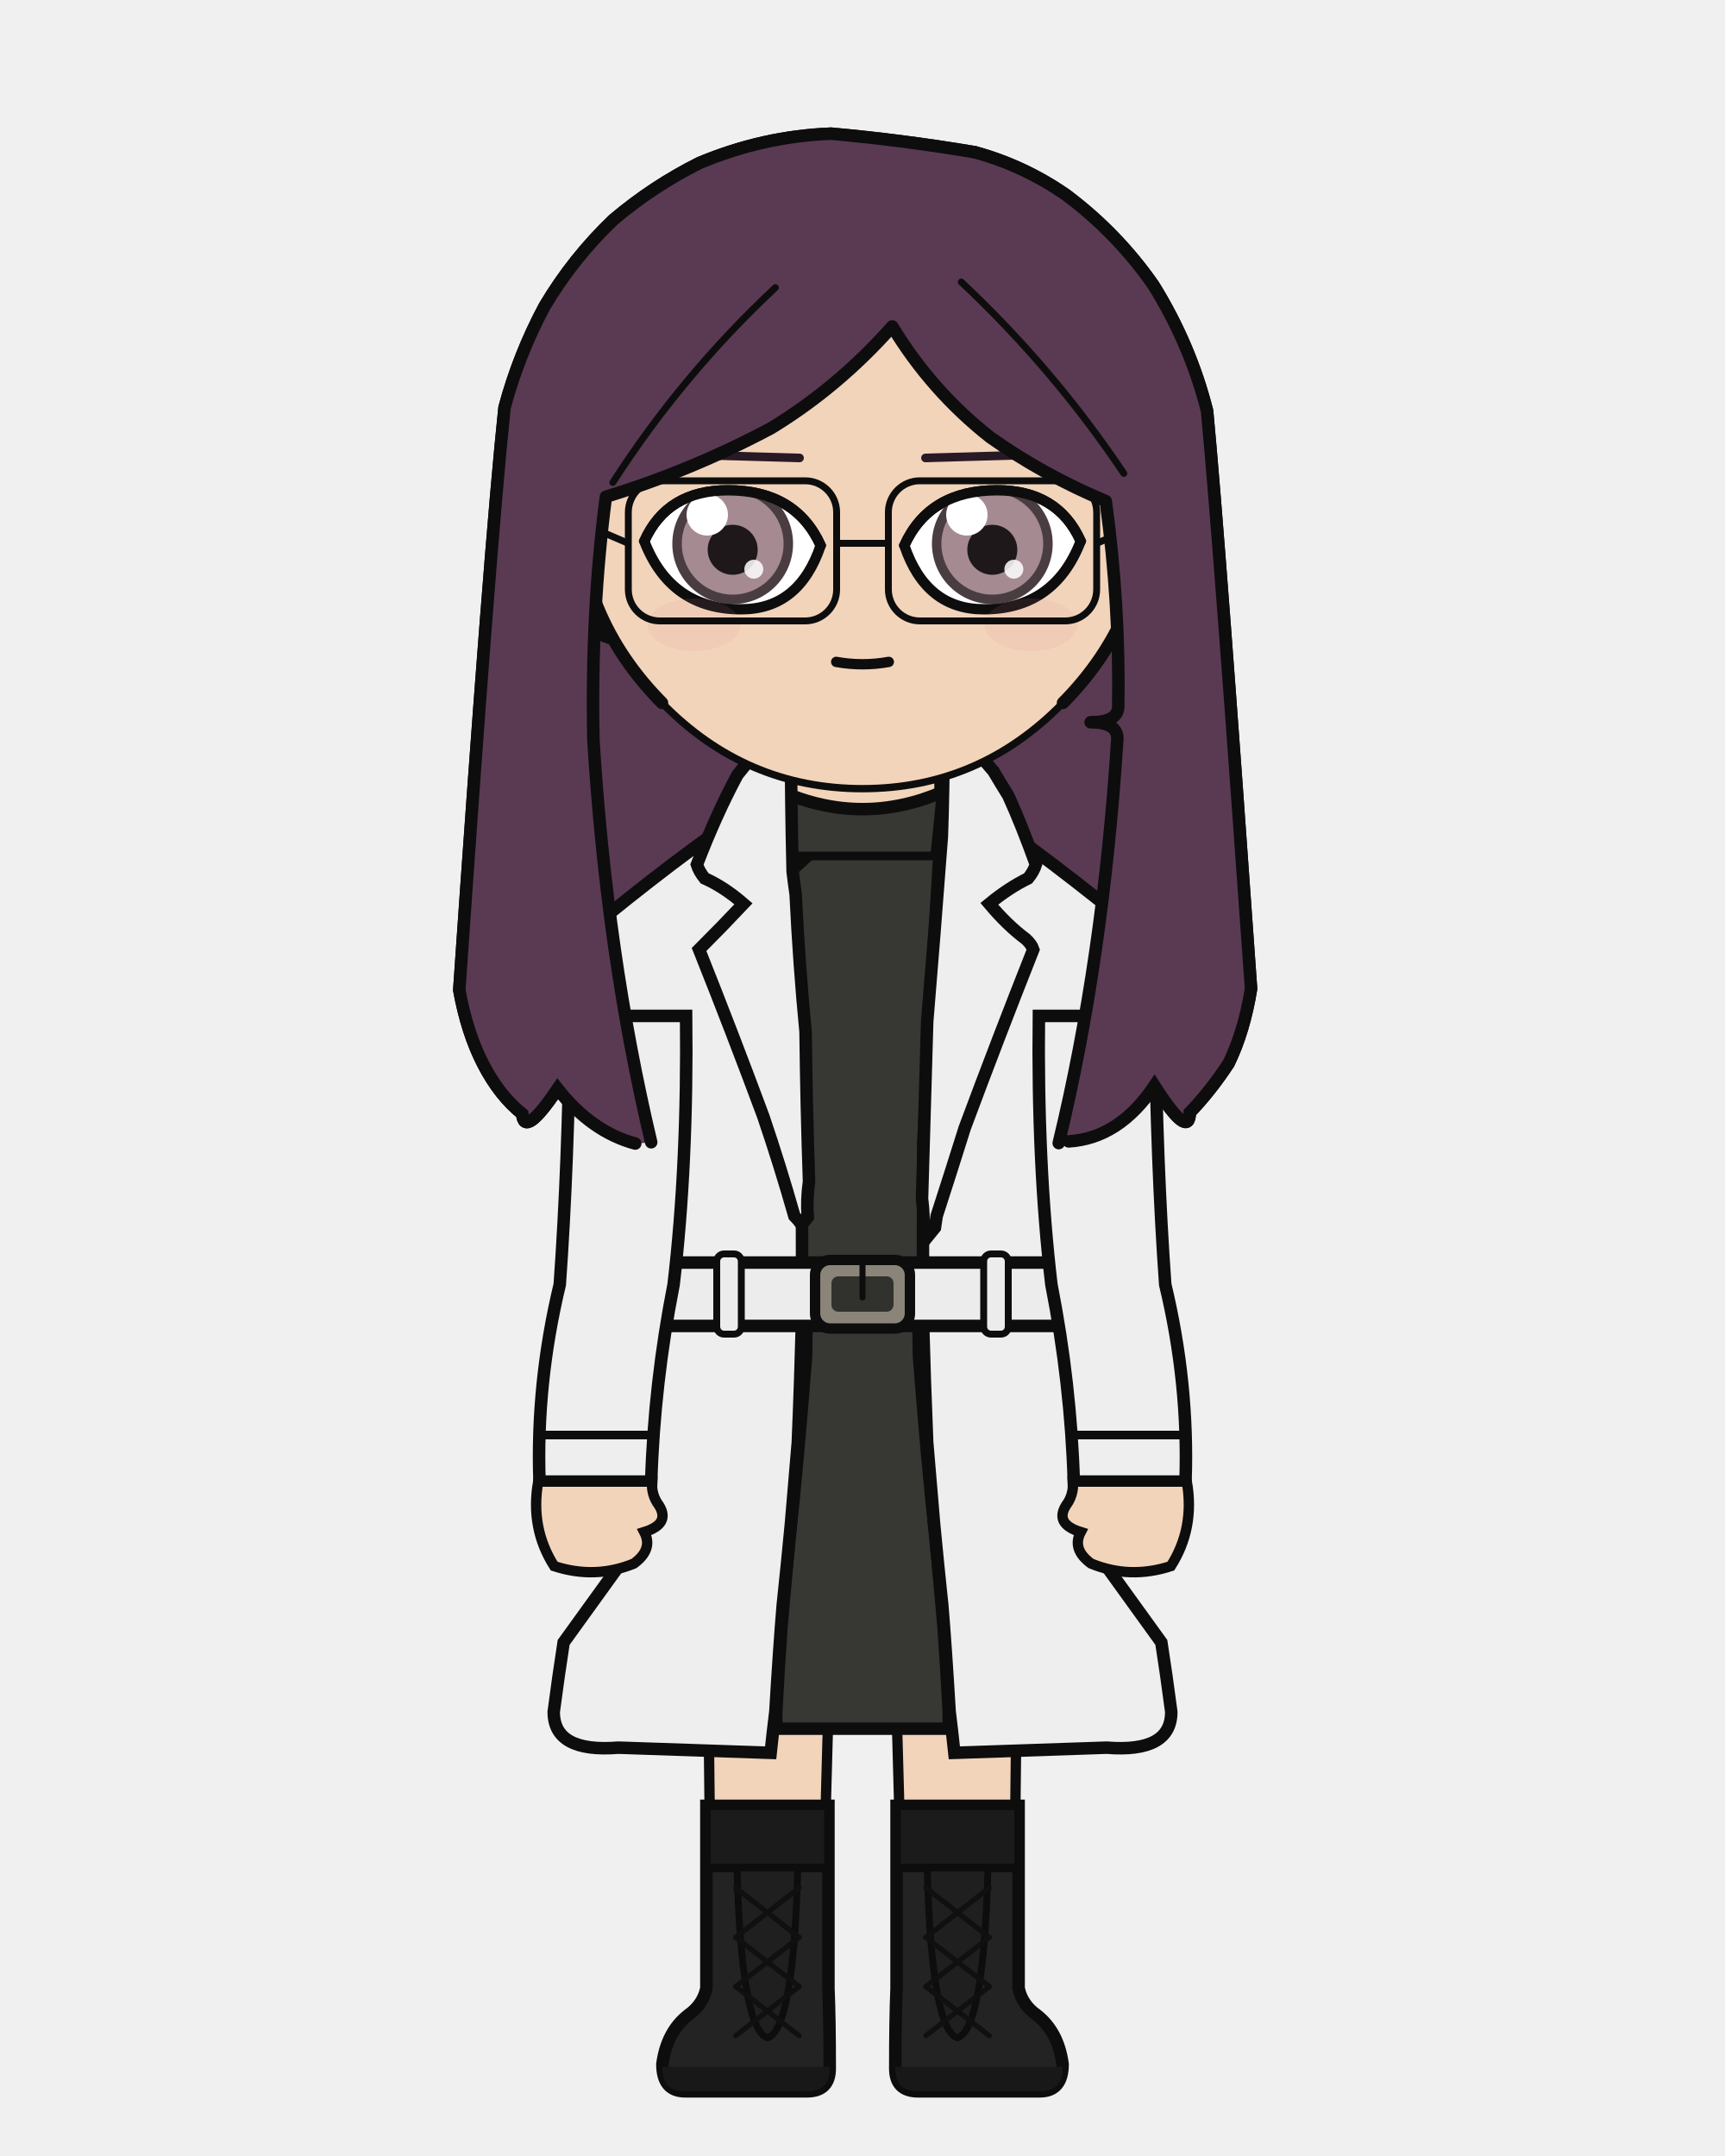
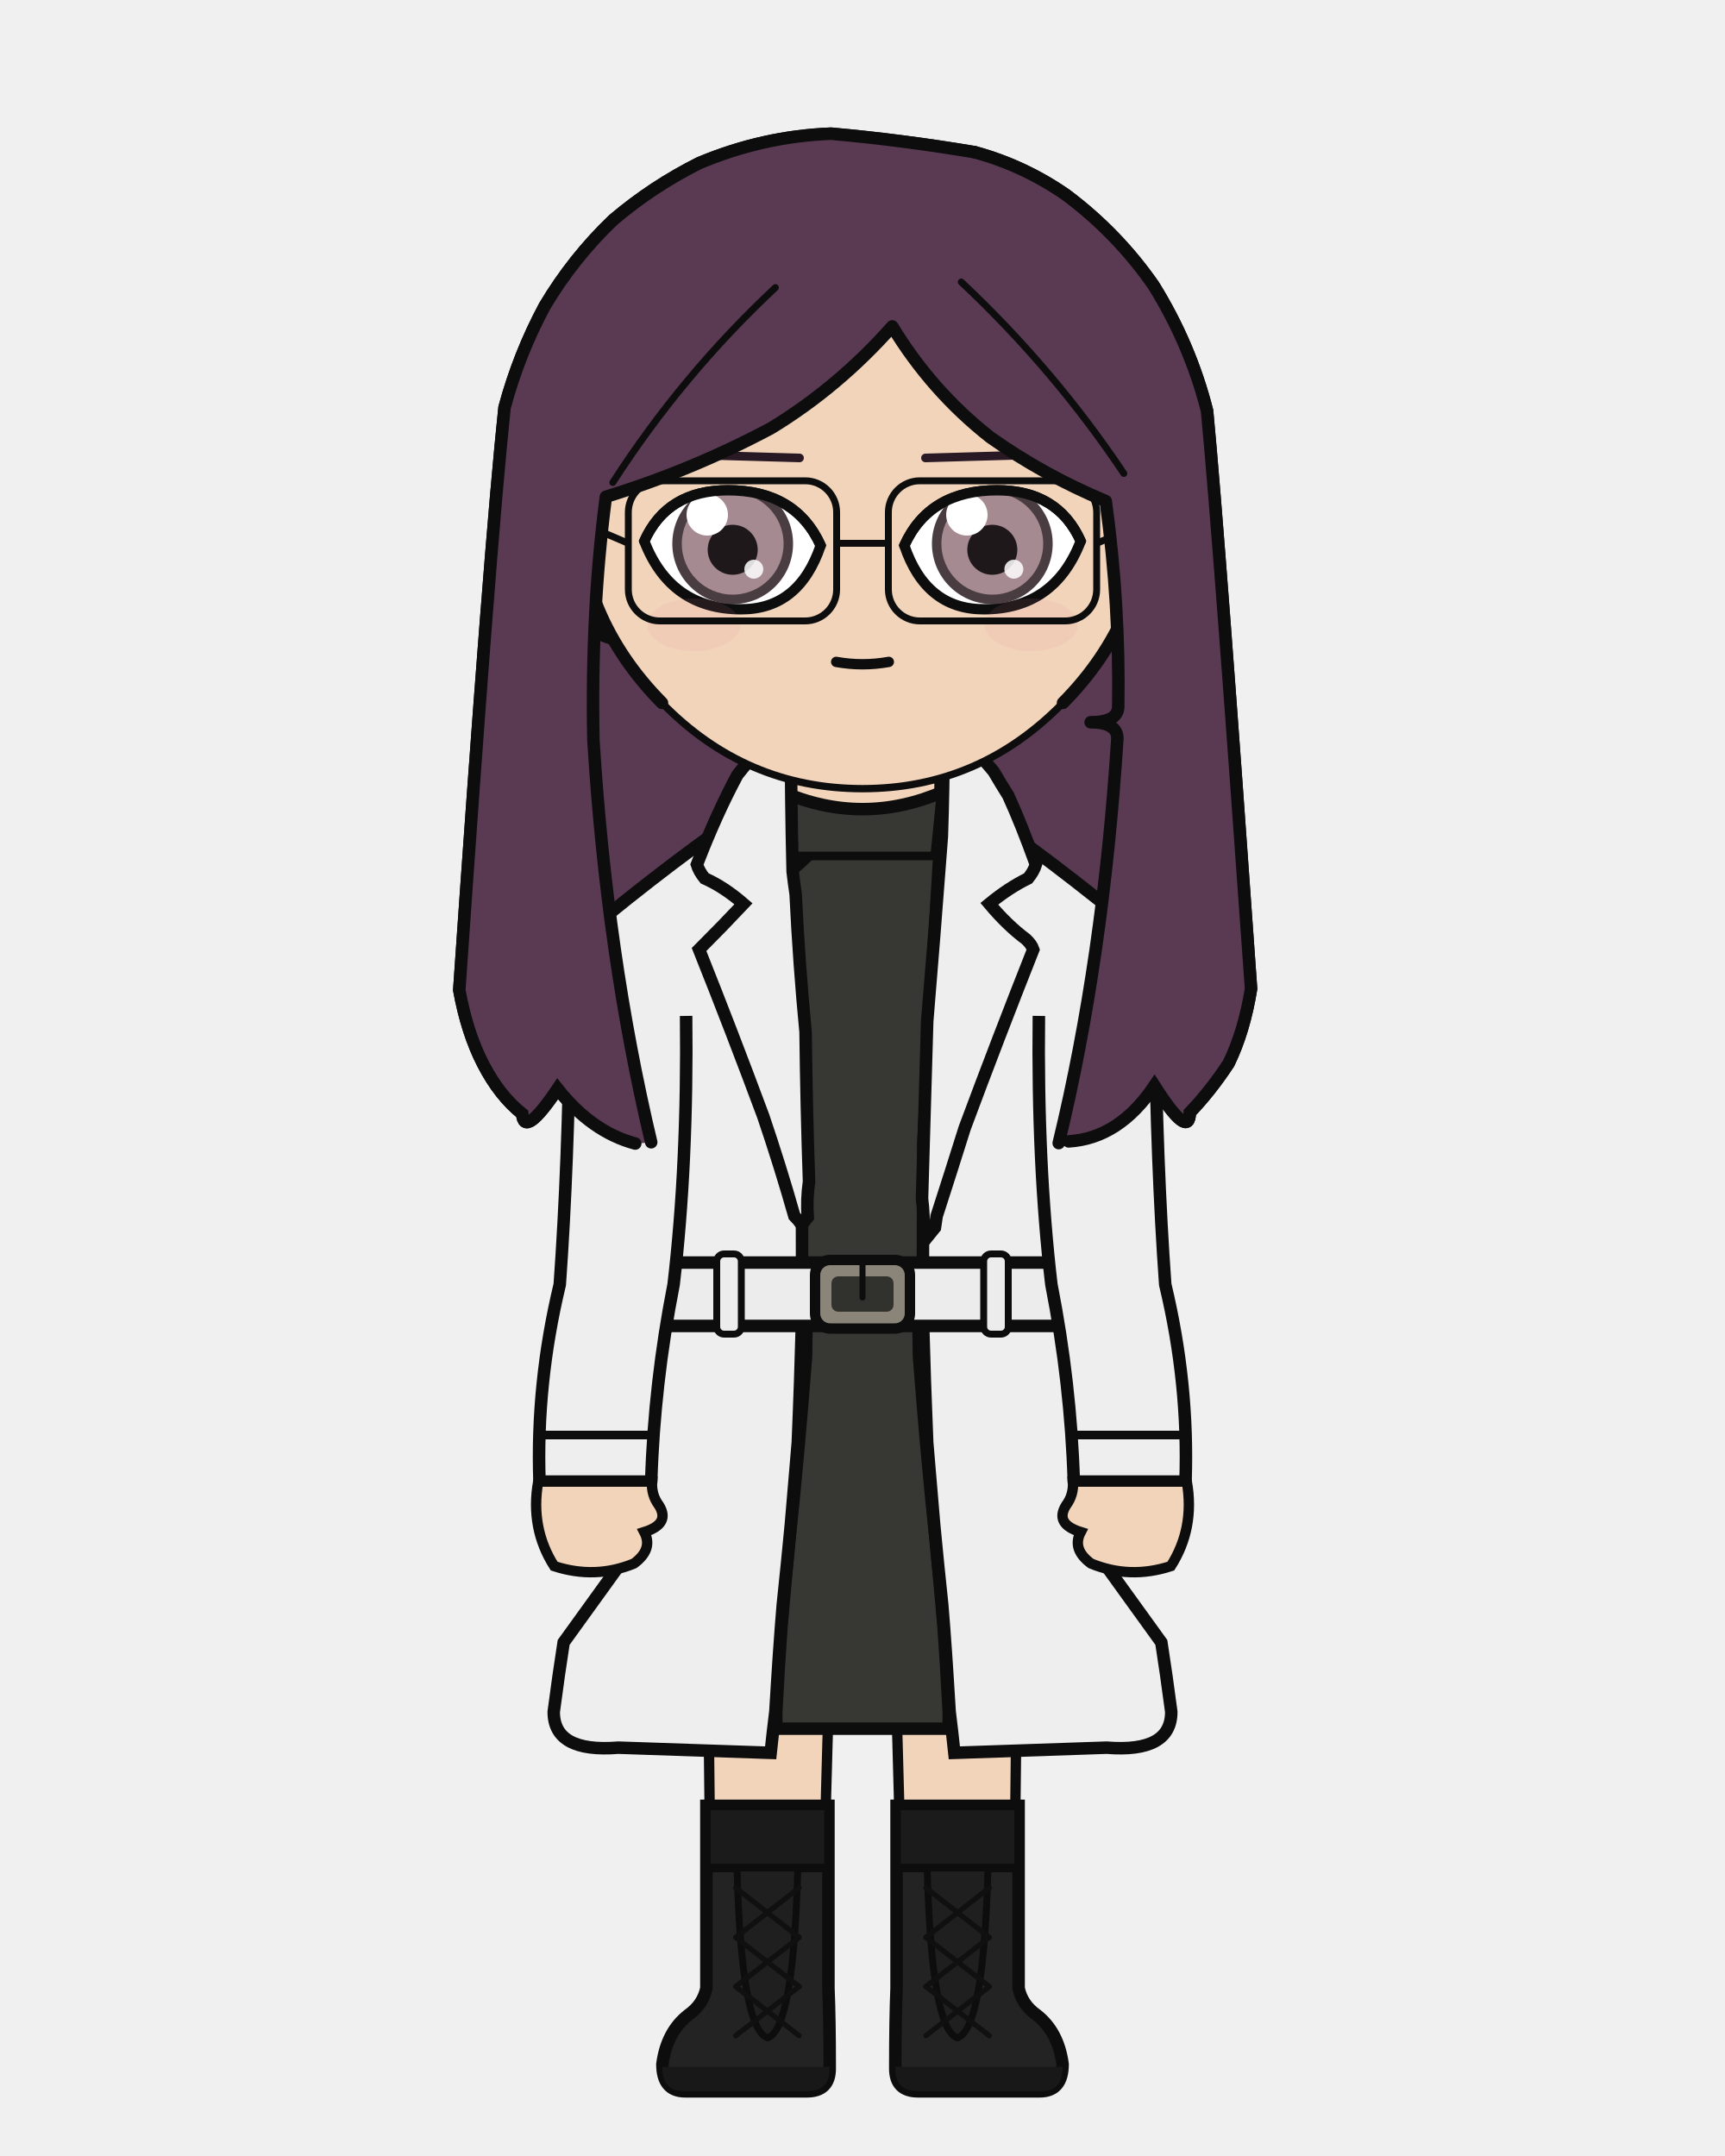
<svg xmlns="http://www.w3.org/2000/svg" width="400" height="500" viewBox="0 0 400 500">
  <defs>
    <clipPath id="hair-front">
      <path d="M 151.0 264.9 Q 140.7 221.5 137.6 171.6 Q 137.0 141.9 140.5 115.2 Q 160.4 109.1 178.8 99.3 Q 194.4 89.8 206.9 75.7 Q 216.0 90.7 229.6 101.4 Q 242.0 110.2 256.4 116.2 Q 259.7 140.2 259.3 164.1 Q 259.0 167.5 252.9 167.5 Q 259.1 167.5 259.1 171.3 Q 255.8 222.6 245.5 265.1 Q 246.7 264.9 247.8 264.7 Q 259.5 264.0 267.7 251.8 Q 275.8 264.5 275.9 258.0 Q 280.7 253.0 284.9 246.6 Q 288.5 239.2 290.1 229.3 Q 282.8 126.0 279.9 95.3 Q 276.0 79.9 267.5 66.2 Q 259.1 54.1 247.2 45.2 Q 237.4 38.4 226.0 35.3 Q 209.4 32.5 192.7 31.0 Q 177.0 31.6 162.2 37.8 Q 151.4 43.2 142.2 51.0 Q 132.9 59.9 126.3 71.0 Q 120.3 82.2 117.0 94.5 Q 113.6 126.6 106.5 229.6 Q 108.3 239.5 112.0 246.7 Q 115.8 254.1 121.1 258.3 Q 121.5 264.1 129.3 252.5 Q 137.2 262.5 147.3 265.2 Q 149.2 265.1 151.0 264.9 Z" />
    </clipPath>
  </defs>
  <path d="M 147.3 265.2 Q 137.2 262.5 129.3 252.5 Q 121.5 264.1 121.1 258.3 Q 115.8 254.1 112.0 246.7 Q 108.3 239.5 106.5 229.6 Q 113.6 126.6 117.0 94.5 Q 120.3 82.2 126.3 71.0 Q 132.9 59.9 142.2 51.0 Q 151.4 43.2 162.2 37.8 Q 177.0 31.6 192.7 31.0 Q 209.4 32.5 226.0 35.3 Q 237.4 38.4 247.2 45.2 Q 259.1 54.1 267.5 66.2 Q 276.0 79.9 279.9 95.3 Q 282.8 126.0 290.1 229.3 Q 288.5 239.2 284.9 246.6 Q 280.7 253.0 275.9 258.0 Q 275.8 264.5 267.7 251.8 Q 259.5 264.0 247.8 264.7 Q 197.6 276.0 147.3 265.2 Z" fill="#5a3a52" />
  <path d="M 147.3 265.2 Q 137.2 262.5 129.3 252.5 Q 121.5 264.1 121.1 258.3 Q 115.8 254.1 112.0 246.7 Q 108.3 239.5 106.5 229.6 Q 113.6 126.6 117.0 94.5 Q 120.3 82.2 126.3 71.0 Q 132.9 59.9 142.2 51.0 Q 151.4 43.2 162.2 37.8 Q 177.0 31.6 192.7 31.0 Q 209.4 32.5 226.0 35.3 Q 237.4 38.4 247.2 45.2 Q 259.1 54.1 267.5 66.2 Q 276.0 79.9 279.9 95.3 Q 282.8 126.0 290.1 229.3 Q 288.5 239.2 284.9 246.6 Q 280.7 253.0 275.9 258.0 Q 275.8 264.5 267.7 251.8 Q 259.5 264.0 247.8 264.7 Q 197.6 276.0 147.3 265.2 Z" fill="none" stroke="#0d0d0d" stroke-width="2.9" stroke-linecap="round" stroke-linejoin="round" />
  <rect x="181.9" y="172.5" width="36.3" height="38.0" rx="12.7" fill="#f2d4bb" />
  <line x1="181.9" y1="172.5" x2="181.9" y2="210.5" stroke="#0d0d0d" stroke-width="2.9" />
  <line x1="218.1" y1="172.5" x2="218.1" y2="210.5" stroke="#0d0d0d" stroke-width="2.9" />
  <path d="M 163.7 300.1 L 236.3 300.1 Q 236.3 320.3 236.2 328.9 Q 236.1 375.2 234.9 461.1 L 209.2 461.1 Q 207.8 328.9 200.0 331.8 Q 192.2 328.9 190.8 461.1 L 165.1 461.1 Q 163.9 375.2 163.8 328.9 Q 163.7 320.3 163.7 300.1 Z" fill="#f2d4bb" stroke="#0d0d0d" stroke-width="2.4" stroke-linejoin="round" />
  <path d="M 163.7 300.1 L 236.3 300.1 L 229.8 328.0 Q 200.0 331.1 170.2 328.0 Z" fill="#e8e4dc" stroke="#0d0d0d" stroke-width="2.4" stroke-linejoin="round" />
  <path d="M 192.1 418.8 L 192.1 461.1 Q 192.4 468.3 192.4 479.7 Q 192.4 485.0 187.1 485.0 L 158.9 485.0 Q 153.6 485.0 153.6 478.7 Q 154.6 471.2 159.6 467.3 Q 163.0 464.9 163.8 461.1 L 163.8 418.8 Z" fill="#232323" stroke="#0d0d0d" stroke-width="2.9" />
  <path d="M 192.4 479.3 L 153.6 479.3 L 153.6 479.7 Q 153.6 485.0 158.9 485.0 L 187.1 485.0 Q 192.4 485.0 192.4 479.7 Z" fill="#181818" />
  <rect x="163.8" y="418.8" width="28.3" height="14.4" fill="#1b1b1b" stroke="#0d0d0d" stroke-width="2.0" />
  <path d="M 170.9 433.2 L 185.0 433.2 Q 184.0 470.7 178.0 472.6 Q 171.9 470.7 170.9 433.2 Z" fill="#1f1f1f" stroke="#0d0d0d" stroke-width="1.6" />
  <line x1="185.3" y1="437.8" x2="170.6" y2="449.3" stroke="#101010" stroke-width="1.2" stroke-linecap="round" />
  <line x1="170.6" y1="437.8" x2="185.3" y2="449.3" stroke="#101010" stroke-width="1.2" stroke-linecap="round" />
  <line x1="185.3" y1="449.3" x2="170.6" y2="460.7" stroke="#101010" stroke-width="1.2" stroke-linecap="round" />
  <line x1="170.6" y1="449.3" x2="185.3" y2="460.7" stroke="#101010" stroke-width="1.2" stroke-linecap="round" />
  <line x1="185.3" y1="460.7" x2="170.6" y2="472.1" stroke="#101010" stroke-width="1.2" stroke-linecap="round" />
  <line x1="170.6" y1="460.7" x2="185.3" y2="472.1" stroke="#101010" stroke-width="1.2" stroke-linecap="round" />
  <path d="M 207.9 418.8 L 207.9 461.1 Q 207.6 468.3 207.6 479.7 Q 207.6 485.0 212.9 485.0 L 241.1 485.0 Q 246.4 485.0 246.4 478.7 Q 245.4 471.2 240.4 467.3 Q 237.0 464.9 236.2 461.1 L 236.2 418.8 Z" fill="#232323" stroke="#0d0d0d" stroke-width="2.9" />
  <path d="M 207.6 479.3 L 246.4 479.3 L 246.4 479.7 Q 246.4 485.0 241.1 485.0 L 212.9 485.0 Q 207.6 485.0 207.6 479.7 Z" fill="#181818" />
  <rect x="207.9" y="418.8" width="28.3" height="14.4" fill="#1b1b1b" stroke="#0d0d0d" stroke-width="2.0" />
  <path d="M 215.0 433.2 L 229.1 433.2 Q 228.1 470.7 222.0 472.6 Q 216.0 470.7 215.0 433.2 Z" fill="#1f1f1f" stroke="#0d0d0d" stroke-width="1.6" />
  <line x1="229.4" y1="437.8" x2="214.7" y2="449.3" stroke="#101010" stroke-width="1.2" stroke-linecap="round" />
  <line x1="214.7" y1="437.8" x2="229.4" y2="449.3" stroke="#101010" stroke-width="1.2" stroke-linecap="round" />
  <line x1="229.4" y1="449.3" x2="214.7" y2="460.7" stroke="#101010" stroke-width="1.2" stroke-linecap="round" />
  <line x1="214.7" y1="449.3" x2="229.4" y2="460.7" stroke="#101010" stroke-width="1.2" stroke-linecap="round" />
  <line x1="229.4" y1="460.7" x2="214.7" y2="472.1" stroke="#101010" stroke-width="1.2" stroke-linecap="round" />
  <line x1="214.7" y1="460.7" x2="229.4" y2="472.1" stroke="#101010" stroke-width="1.2" stroke-linecap="round" />
  <path d="M 212.4 265.0 Q 212.7 293.3 213.1 314.7 Q 215.0 339.1 216.9 356.5 Q 217.9 366.9 218.8 377.4 Q 219.4 385.7 220.0 397.0 Q 220.0 399.0 220.0 400.9 Q 200.0 400.9 180.0 400.9 Q 180.0 399.0 180.0 397.0 Q 180.6 385.7 181.2 377.4 Q 182.1 366.9 183.1 356.5 Q 185.0 339.1 186.9 314.7 Q 187.3 293.3 187.6 265.0 Q 200.0 265.0 212.4 265.0 Z" fill="#373833" stroke="#0d0d0d" stroke-width="2.9" />
  <path d="M 194.9 190.5 Q 181.0 206.5 162.0 216.3 Q 162.0 235.6 162.0 235.6 Q 162.0 269.9 165.5 297.9 Q 165.2 299.1 165.2 300.1 L 234.8 300.1 Q 234.8 299.1 234.5 297.9 Q 238.0 269.9 238.0 235.6 Q 238.0 235.6 238.0 216.3 Q 223.5 198.3 205.1 190.5 L 200.0 195.6 Z" fill="#373833" stroke="#0d0d0d" stroke-width="2.9" />
  <path d="M 181.3 183.6 Q 200.0 191.7 218.7 183.6 L 217.2 198.5 L 182.8 198.5 Z" fill="#373833" stroke="none" />
  <path d="M 182.8 198.5 L 181.3 183.6 Q 200.0 191.7 218.7 183.6 L 217.2 198.5" fill="none" stroke="#0d0d0d" stroke-width="2.9" stroke-linejoin="round" />
  <line x1="182.8" y1="198.5" x2="217.2" y2="198.5" stroke="#0d0d0d" stroke-width="2.0" stroke-linecap="round" />
  <path d="M 181.2 182.4 Q 161.0 195.8 140.5 212.5 Q 143.7 255.2 147.2 297.8 Q 147.8 311.8 148.5 325.8 Q 148.4 342.5 148.3 356.5 Q 139.5 368.7 130.7 380.9 Q 129.5 388.6 128.4 397.0 Q 128.4 406.5 143.4 405.3 Q 161.1 405.9 178.7 406.5 Q 179.2 401.7 179.8 396.9 Q 180.7 381.8 181.5 372.3 Q 182.5 362.9 183.4 353.4 Q 184.2 343.9 185.0 334.5 Q 185.6 320.3 186.0 305.1 Q 186.0 286.4 185.9 265.0 Q 183.7 222.0 181.2 182.4 Q 181.2 182.4 181.2 182.4 Z" fill="#eeeeee" stroke="#0d0d0d" stroke-width="2.9" />
  <path d="M 218.8 182.4 Q 239.0 195.8 259.5 212.5 Q 256.3 255.2 252.8 297.8 Q 252.2 311.8 251.5 325.8 Q 251.6 342.5 251.7 356.5 Q 260.5 368.7 269.3 380.9 Q 270.5 388.6 271.6 397.0 Q 271.6 406.5 256.6 405.3 Q 238.9 405.9 221.3 406.5 Q 220.8 401.7 220.2 396.9 Q 219.3 381.8 218.5 372.3 Q 217.5 362.9 216.6 353.4 Q 215.8 343.9 215.0 334.5 Q 214.4 320.3 214.0 305.1 Q 214.0 286.4 214.1 265.0 Q 216.3 222.0 218.8 182.4 Q 218.8 182.4 218.8 182.4 Z" fill="#eeeeee" stroke="#0d0d0d" stroke-width="2.9" />
  <path d="M 185.9 284.0 Q 185.1 282.9 184.2 282.0 Q 180.9 270.4 177.0 258.9 Q 169.8 239.5 162.1 220.2 Q 167.7 214.6 172.4 209.6 Q 167.9 205.7 163.4 203.7 Q 162.1 202.1 161.6 200.5 Q 166.1 188.8 171.0 179.7 Q 175.9 173.5 180.8 169.1 Q 181.5 169.1 182.3 169.1 Q 182.8 169.8 183.4 170.4 Q 183.4 185.1 183.8 202.1 Q 184.1 204.7 184.5 207.4 Q 185.3 223.9 186.8 239.3 Q 187.0 256.6 187.6 274.0 Q 187.0 278.2 187.3 282.3 Q 186.6 283.2 185.9 284.0 Z" fill="#eeeeee" stroke="#0d0d0d" stroke-width="2.9" />
  <path d="M 215.1 286.8 Q 214.6 286.2 214.1 285.6 Q 214.3 281.8 213.8 278.0 Q 214.4 257.4 215.0 236.9 Q 216.6 217.8 218.4 194.0 Q 218.8 182.6 218.8 171.3 Q 219.2 170.2 220.3 169.1 Q 220.6 169.1 221.0 169.1 Q 221.5 169.8 222.1 169.5 Q 226.3 174.0 230.4 178.9 Q 232.1 181.8 233.8 184.5 Q 236.9 191.3 240.2 200.5 Q 239.7 202.1 238.4 203.7 Q 233.9 205.9 229.4 209.6 Q 233.6 214.6 237.9 217.8 Q 239.2 219.0 239.6 220.2 Q 231.4 240.9 223.7 261.6 Q 220.5 271.8 217.2 282.0 Q 217.0 283.4 216.8 284.7 Q 216.0 285.7 215.1 286.8 Z" fill="#eeeeee" stroke="#0d0d0d" stroke-width="2.9" />
  <rect x="155.6" y="292.8" width="88.8" height="14.7" fill="#ececec" stroke="none" />
  <line x1="155.6" y1="292.8" x2="244.4" y2="292.8" stroke="#0d0d0d" stroke-width="2.9" />
  <line x1="155.6" y1="307.5" x2="244.4" y2="307.5" stroke="#0d0d0d" stroke-width="2.9" />
  <rect x="189.0" y="292.2" width="22.0" height="15.9" rx="3.5" fill="#8a8578" stroke="#0d0d0d" stroke-width="2.4" />
  <rect x="192.8" y="296.0" width="14.4" height="8.2" rx="1.6" fill="#31322e" />
  <line x1="200.0" y1="292.2" x2="200.0" y2="300.9" stroke="#0d0d0d" stroke-width="1.4" stroke-linecap="round" />
  <rect x="166.2" y="290.8" width="5.7" height="18.6" rx="1.7" fill="#ececec" stroke="#0d0d0d" stroke-width="1.6" />
  <rect x="228.1" y="290.8" width="5.7" height="18.6" rx="1.7" fill="#ececec" stroke="#0d0d0d" stroke-width="1.6" />
-   <path d="M 159.1 235.6 L 132.2 235.6 Q 131.8 269.9 129.8 297.9 Q 124.3 320.8 125.1 343.6 L 151.0 343.6 Q 151.7 320.8 156.2 297.9 Q 159.5 269.9 159.1 235.6 Z" fill="#eeeeee" stroke="#0d0d0d" stroke-width="2.9" />
+   <path d="M 159.1 235.6 L 132.2 235.6 Q 131.8 269.9 129.8 297.9 Q 124.3 320.8 125.1 343.6 L 151.0 343.6 Q 151.7 320.8 156.2 297.9 Q 159.5 269.9 159.1 235.6 Z" fill="#eeeeee" stroke="none" />
+   <path d="M 132.2 235.6 Q 131.8 269.9 129.8 297.9 Q 124.3 320.8 125.1 343.6 L 151.0 343.6 Q 151.7 320.8 156.2 297.9 Q 159.5 269.9 159.1 235.6 " fill="none" stroke="#0d0d0d" stroke-width="2.9" stroke-linejoin="round" />
  <line x1="125.1" y1="332.8" x2="151.0" y2="332.8" stroke="#0d0d0d" stroke-width="2.0" stroke-linecap="round" />
  <path d="M 124.8 343.6 Q 122.9 354.4 128.5 363.2 Q 138.0 366.3 147.0 362.6 Q 151.5 359.3 149.4 355.3 Q 155.5 353.4 152.8 349.1 Q 151.0 346.7 151.2 343.6 Z" fill="#f2d4bb" stroke="#0d0d0d" stroke-width="2.4" />
-   <path d="M 240.9 235.6 L 267.8 235.6 Q 268.2 269.9 270.2 297.9 Q 275.7 320.8 274.9 343.6 L 249.0 343.6 Q 248.3 320.8 243.8 297.9 Q 240.5 269.9 240.9 235.6 Z" fill="#eeeeee" stroke="#0d0d0d" stroke-width="2.9" />
+   <path d="M 240.9 235.6 L 267.8 235.6 Q 268.2 269.9 270.2 297.9 Q 275.7 320.8 274.9 343.6 L 249.0 343.6 Q 248.3 320.8 243.8 297.9 Q 240.5 269.9 240.9 235.6 Z" fill="#eeeeee" stroke="none" />
+   <path d="M 267.8 235.6 Q 268.2 269.9 270.2 297.9 Q 275.7 320.8 274.9 343.6 L 249.0 343.6 Q 248.3 320.8 243.8 297.9 Q 240.5 269.9 240.9 235.6 " fill="none" stroke="#0d0d0d" stroke-width="2.9" stroke-linejoin="round" />
  <line x1="249.0" y1="332.8" x2="274.9" y2="332.8" stroke="#0d0d0d" stroke-width="2.0" stroke-linecap="round" />
  <path d="M 275.2 343.6 Q 277.1 354.4 271.5 363.2 Q 262.0 366.3 253.0 362.6 Q 248.5 359.3 250.6 355.3 Q 244.5 353.4 247.2 349.1 Q 249.0 346.7 248.8 343.6 Z" fill="#f2d4bb" stroke="#0d0d0d" stroke-width="2.4" />
  <path d="M 133.5 117.2 Q 129.6 117.5 127.2 121.4 Q 125.1 125.7 126.5 132.7 Q 128.6 137.7 131.6 141.4 Q 137.4 147.1 142.4 148.2 Z" fill="#f2d4bb" />
  <path d="M 133.5 117.2 Q 129.6 117.5 127.2 121.4 Q 125.1 125.7 126.5 132.7 Q 128.6 137.7 131.6 141.4 Q 137.4 147.1 142.4 148.2" fill="none" stroke="#0d0d0d" stroke-width="2.9" stroke-linecap="round" />
  <path d="M 128.5 129.8 Q 127.8 126.4 128.3 125.1 Q 129.1 124.3 130.3 125.3 Q 131.8 127.7 133.3 130.5 Q 131.8 130.6 133.1 136.3 Q 135.2 139.9 136.6 139.9" fill="none" stroke="#0d0d0d" stroke-width="1.6" stroke-linecap="round" />
  <path d="M 266.5 117.2 Q 270.4 117.5 272.8 121.4 Q 274.9 125.7 273.5 132.7 Q 271.4 137.7 268.4 141.4 Q 262.6 147.1 257.6 148.2 Z" fill="#f2d4bb" />
  <path d="M 266.5 117.2 Q 270.4 117.5 272.8 121.4 Q 274.9 125.7 273.5 132.7 Q 271.4 137.7 268.4 141.4 Q 262.6 147.1 257.6 148.2" fill="none" stroke="#0d0d0d" stroke-width="2.9" stroke-linecap="round" />
  <path d="M 271.5 129.8 Q 272.2 126.4 271.7 125.1 Q 270.9 124.3 269.7 125.3 Q 268.2 127.7 266.7 130.5 Q 268.2 130.6 266.9 136.3 Q 264.8 139.9 263.4 139.9" fill="none" stroke="#0d0d0d" stroke-width="1.6" stroke-linecap="round" />
  <path d="M 200.0 47.9 Q 227.6 47.9 247.1 67.6 Q 266.7 87.3 266.5 115.2 Q 266.1 143.2 246.5 163.0 Q 227.1 182.9 200.0 182.9 Q 172.9 182.9 153.5 163.0 Q 133.9 143.2 133.5 115.2 Q 133.3 87.3 152.9 67.6 Q 172.4 47.9 200.0 47.9 Z" fill="#f2d4bb" />
  <path d="M 153.5 163.0 Q 133.9 143.2 133.5 115.2 Q 133.3 87.3 152.9 67.6 Q 172.4 47.9 200.0 47.9 Q 227.6 47.9 247.1 67.6 Q 266.7 87.3 266.5 115.2 Q 266.1 143.2 246.5 163.0" fill="none" stroke="#0d0d0d" stroke-width="2.9" stroke-linecap="round" />
  <path d="M 246.5 163.0 Q 227.1 182.9 200.0 182.9 Q 172.9 182.9 153.5 163.0" fill="none" stroke="#0d0d0d" stroke-width="1.7" stroke-linecap="round" />
  <line x1="185.4" y1="106.2" x2="154.3" y2="105.3" stroke="#291925" stroke-width="2.0" stroke-linecap="round" />
  <defs>
    <clipPath id="eye-l">
      <path d="M 190.3 126.5 Q 184.5 113.7 168.8 113.7 Q 154.7 113.7 149.4 125.5 Q 155.5 141.3 171.9 141.3 Q 185.3 141.3 190.3 126.5 Z" />
    </clipPath>
  </defs>
  <path d="M 190.3 126.5 Q 184.5 113.7 168.8 113.7 Q 154.7 113.7 149.4 125.5 Q 155.5 141.3 171.9 141.3 Q 185.3 141.3 190.3 126.5 Z" fill="white" stroke="#0d0d0d" stroke-width="2.4" />
  <g clip-path="url(#eye-l)">
    <circle cx="169.9" cy="126.1" r="14.0" fill="#4a3d41" />
    <circle cx="169.9" cy="126.1" r="11.8" fill="#a58a92" />
    <circle cx="169.9" cy="127.5" r="5.8" fill="#1e181a" />
    <circle cx="164.0" cy="119.4" r="4.8" fill="white" />
    <circle cx="174.8" cy="132.0" r="2.2" fill="white" opacity="0.85" />
  </g>
  <path d="M 190.3 126.5 Q 184.5 113.7 168.8 113.7 Q 154.7 113.7 149.4 125.5" fill="none" stroke="#0d0d0d" stroke-width="2.4" stroke-linecap="round" />
  <line x1="214.6" y1="106.2" x2="245.7" y2="105.3" stroke="#291925" stroke-width="2.0" stroke-linecap="round" />
  <defs>
    <clipPath id="eye-r">
      <path d="M 209.7 126.5 Q 215.5 113.7 231.2 113.7 Q 245.3 113.7 250.6 125.5 Q 244.5 141.3 228.1 141.3 Q 214.7 141.3 209.7 126.5 Z" />
    </clipPath>
  </defs>
  <path d="M 209.7 126.5 Q 215.5 113.7 231.2 113.7 Q 245.3 113.7 250.6 125.5 Q 244.5 141.3 228.1 141.3 Q 214.7 141.3 209.7 126.5 Z" fill="white" stroke="#0d0d0d" stroke-width="2.4" />
  <g clip-path="url(#eye-r)">
    <circle cx="230.1" cy="126.1" r="14.0" fill="#4a3d41" />
    <circle cx="230.1" cy="126.1" r="11.8" fill="#a58a92" />
    <circle cx="230.1" cy="127.5" r="5.8" fill="#1e181a" />
    <circle cx="224.2" cy="119.4" r="4.8" fill="white" />
    <circle cx="235.1" cy="132.0" r="2.2" fill="white" opacity="0.85" />
  </g>
  <path d="M 209.7 126.5 Q 215.5 113.7 231.2 113.7 Q 245.3 113.7 250.6 125.5" fill="none" stroke="#0d0d0d" stroke-width="2.4" stroke-linecap="round" />
  <path d="M 193.9 153.5 Q 200.0 154.6 206.1 153.5" fill="none" stroke="#0d0d0d" stroke-width="2.4" stroke-linecap="round" />
  <ellipse cx="160.9" cy="144.9" rx="10.8" ry="6.1" fill="#e8879a" opacity="0.11" />
  <ellipse cx="239.1" cy="144.9" rx="10.8" ry="6.1" fill="#e8879a" opacity="0.11" />
  <rect x="145.7" y="111.5" width="48.3" height="32.5" rx="7.3" fill="none" stroke="#0d0d0d" stroke-width="1.6" />
  <rect x="206.0" y="111.5" width="48.3" height="32.5" rx="7.3" fill="none" stroke="#0d0d0d" stroke-width="1.6" />
  <path d="M 194.0 126.0 L 206.0 126.0" fill="none" stroke="#0d0d0d" stroke-width="1.6" />
  <path d="M 145.7 126.0 L 133.8 120.9" fill="none" stroke="#0d0d0d" stroke-width="1.6" />
  <path d="M 254.3 126.0 L 266.2 120.9" fill="none" stroke="#0d0d0d" stroke-width="1.6" />
  <path d="M 151.0 264.9 Q 140.7 221.5 137.6 171.6 Q 137.0 141.9 140.5 115.2 Q 160.4 109.1 178.8 99.3 Q 194.4 89.8 206.9 75.7 Q 216.0 90.7 229.6 101.4 Q 242.0 110.2 256.4 116.2 Q 259.7 140.2 259.3 164.1 Q 259.0 167.5 252.9 167.5 Q 259.1 167.5 259.1 171.3 Q 255.8 222.6 245.5 265.1 Q 246.7 264.9 247.8 264.7 Q 259.5 264.0 267.7 251.8 Q 275.8 264.5 275.9 258.0 Q 280.7 253.0 284.9 246.6 Q 288.5 239.2 290.1 229.3 Q 282.8 126.0 279.9 95.3 Q 276.0 79.9 267.5 66.2 Q 259.1 54.1 247.2 45.2 Q 237.4 38.4 226.0 35.3 Q 209.4 32.5 192.7 31.0 Q 177.0 31.6 162.2 37.8 Q 151.4 43.2 142.2 51.0 Q 132.9 59.9 126.3 71.0 Q 120.3 82.2 117.0 94.5 Q 113.6 126.6 106.5 229.6 Q 108.3 239.5 112.0 246.7 Q 115.8 254.1 121.1 258.3 Q 121.5 264.1 129.3 252.5 Q 137.2 262.5 147.3 265.2 Q 149.2 265.1 151.0 264.9 Z" fill="#5a3a52" />
  <path d="M 151.0 264.9 Q 140.7 221.5 137.6 171.6 Q 137.0 141.9 140.5 115.2 Q 160.4 109.1 178.8 99.3 Q 194.4 89.8 206.9 75.7 Q 216.0 90.7 229.6 101.4 Q 242.0 110.2 256.4 116.2 Q 259.7 140.2 259.3 164.1 Q 259.0 167.5 252.9 167.5 Q 259.1 167.5 259.1 171.3 Q 255.8 222.6 245.5 265.1" fill="none" stroke="#0d0d0d" stroke-width="2.9" stroke-linecap="round" stroke-linejoin="round" />
  <path d="M 247.8 264.7 Q 259.5 264.0 267.7 251.8 Q 275.8 264.5 275.9 258.0 Q 280.7 253.0 284.9 246.6 Q 288.5 239.2 290.1 229.3 Q 282.8 126.0 279.9 95.3 Q 276.0 79.9 267.5 66.2 Q 259.1 54.1 247.2 45.2 Q 237.4 38.4 226.0 35.3" fill="none" stroke="#0d0d0d" stroke-width="2.9" stroke-linecap="round" />
  <path d="M 147.3 265.2 Q 137.2 262.5 129.3 252.5 Q 121.5 264.1 121.1 258.3 Q 115.8 254.1 112.0 246.7 Q 108.3 239.5 106.5 229.6 Q 113.6 126.6 117.0 94.5 Q 120.3 82.2 126.3 71.0 Q 132.9 59.9 142.2 51.0 Q 151.4 43.2 162.2 37.8 Q 177.0 31.6 192.7 31.0 Q 209.4 32.5 226.0 35.3" fill="none" stroke="#0d0d0d" stroke-width="2.9" stroke-linecap="round" />
  <path d="M 179.8 66.7 Q 158.2 86.9 142.1 111.9" fill="none" stroke="#0d0d0d" stroke-width="1.6" stroke-linecap="round" clip-path="url(#hair-front)" />
  <path d="M 222.9 65.4 Q 244.4 85.6 260.6 109.8" fill="none" stroke="#0d0d0d" stroke-width="1.6" stroke-linecap="round" clip-path="url(#hair-front)" />
  <path d="M 108.8 124.2 Q 101.6 177.8 105.2 231.5" fill="none" stroke="#0d0d0d" stroke-width="1.6" stroke-linecap="round" clip-path="url(#hair-front)" />
  <path d="M 291.2 124.2 Q 298.4 177.8 294.8 231.5" fill="none" stroke="#0d0d0d" stroke-width="1.6" stroke-linecap="round" clip-path="url(#hair-front)" />
</svg>
